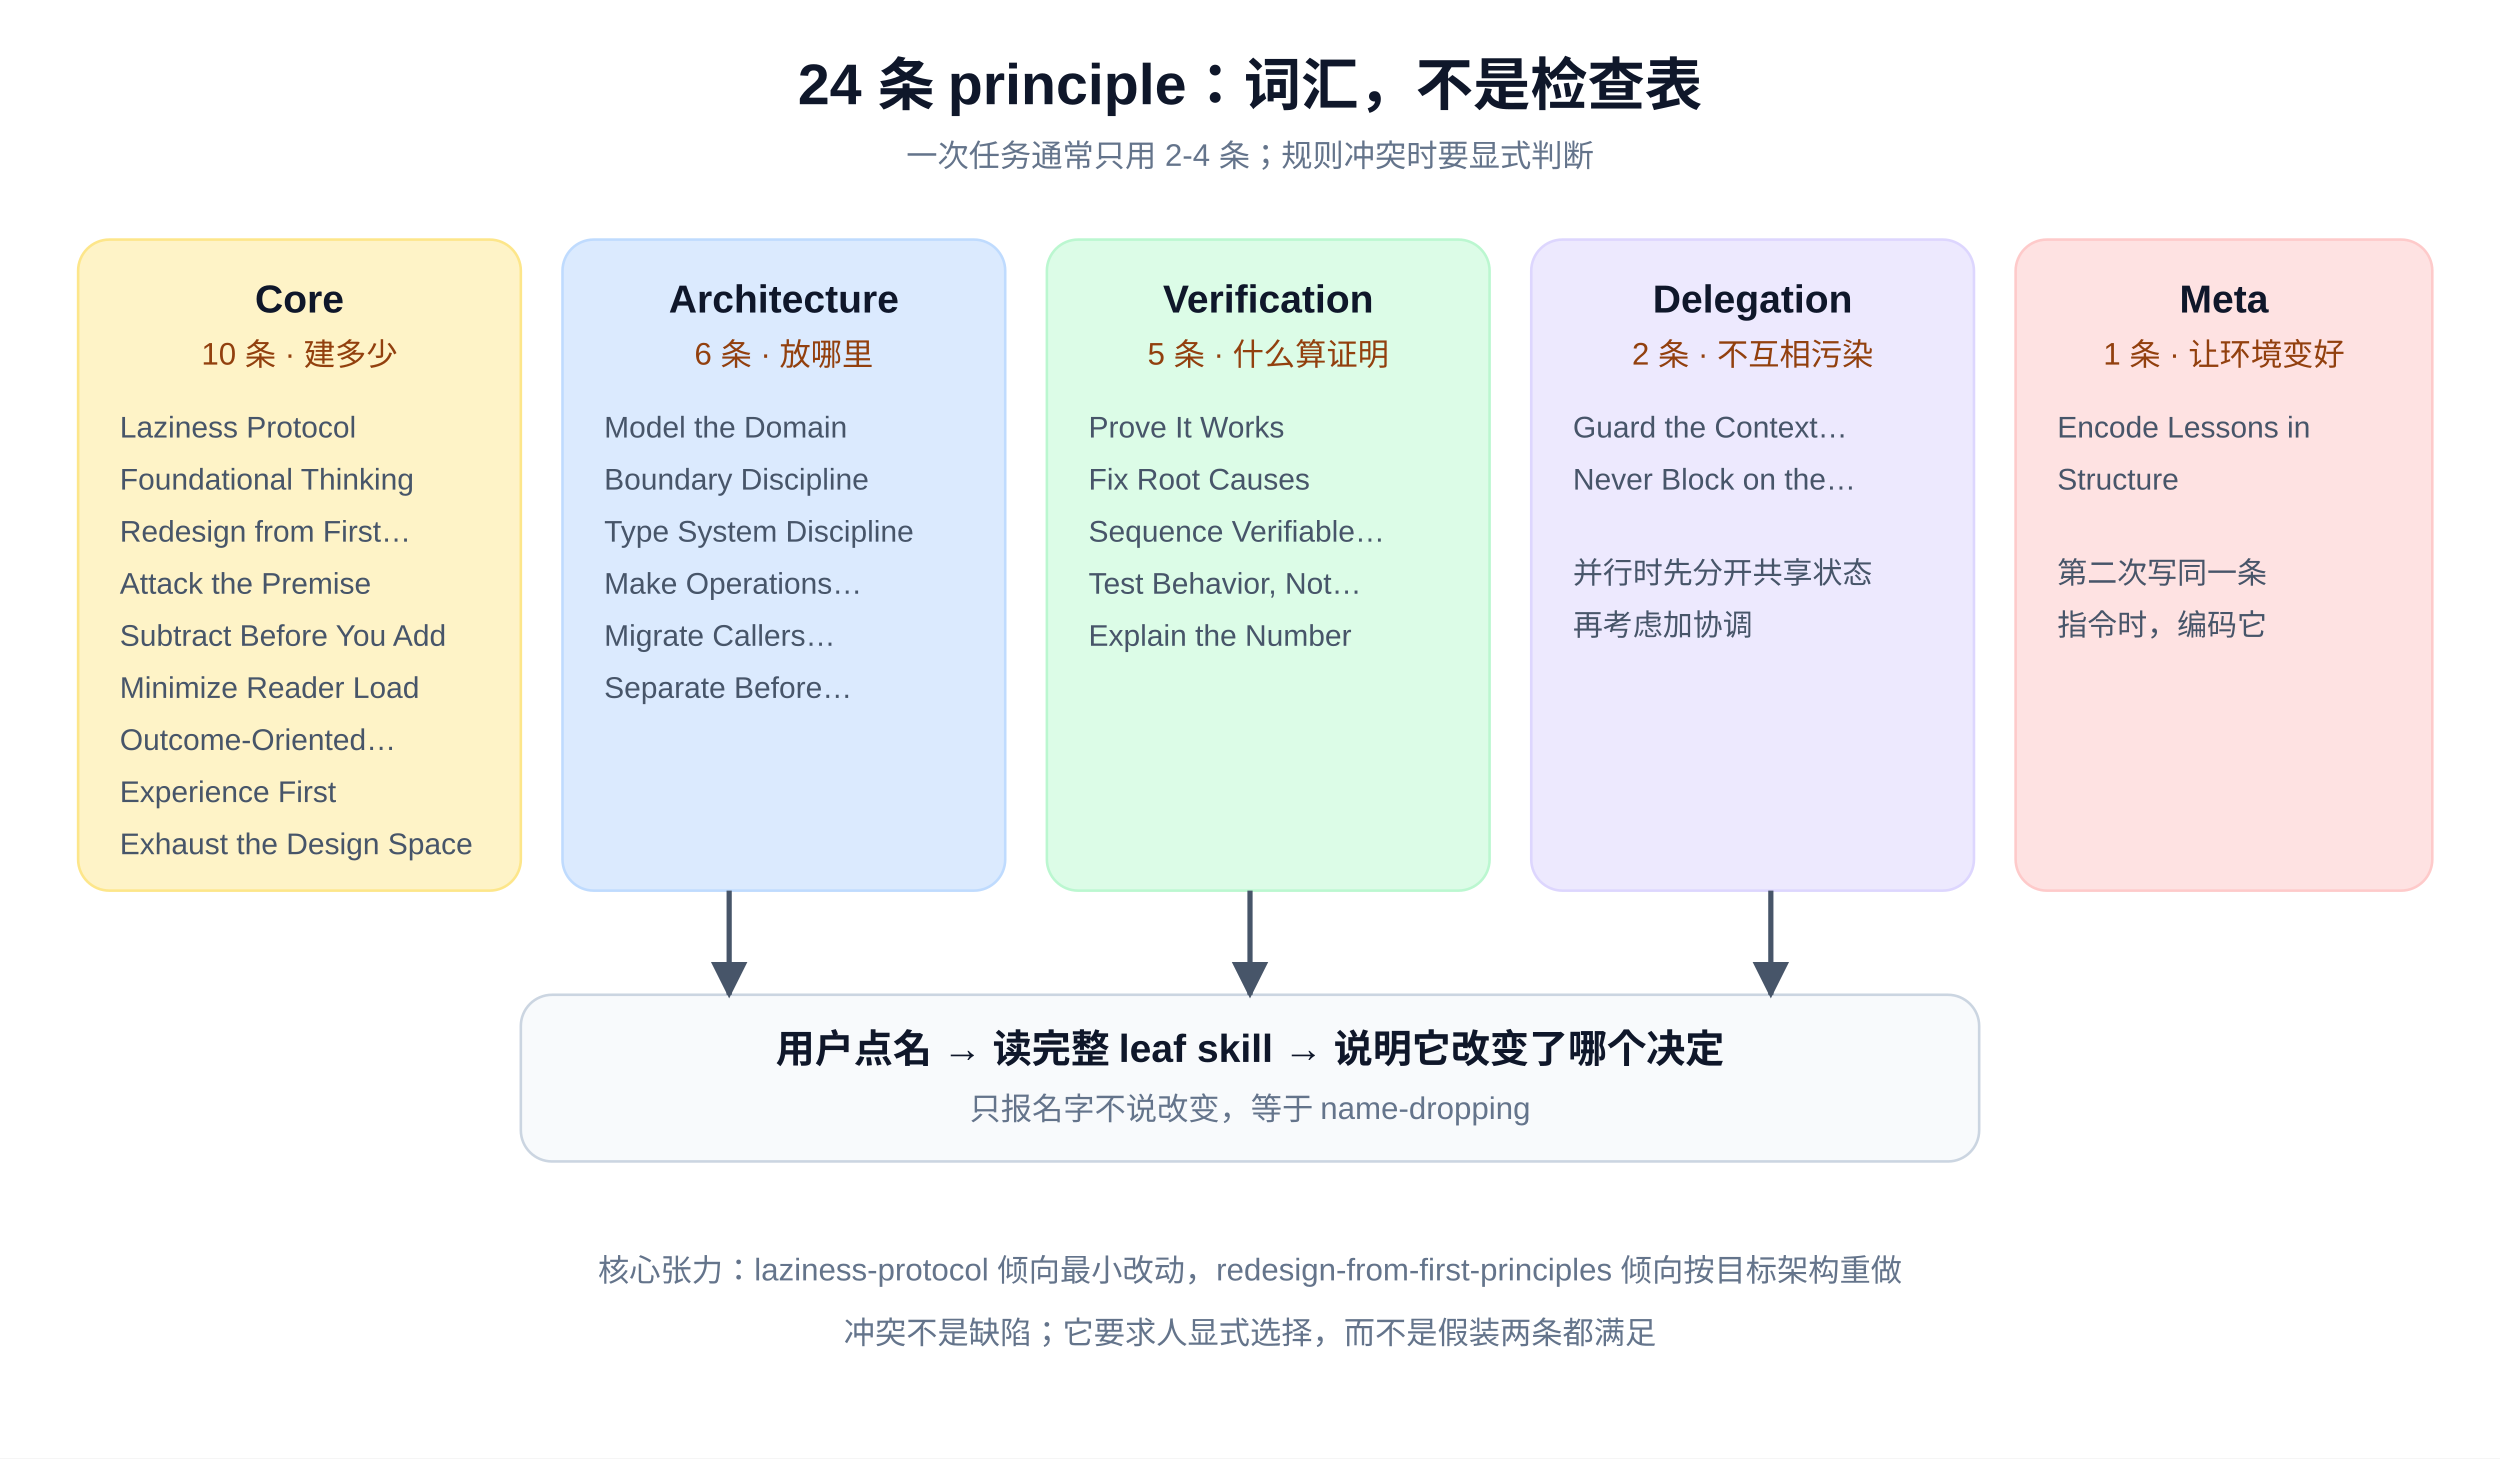
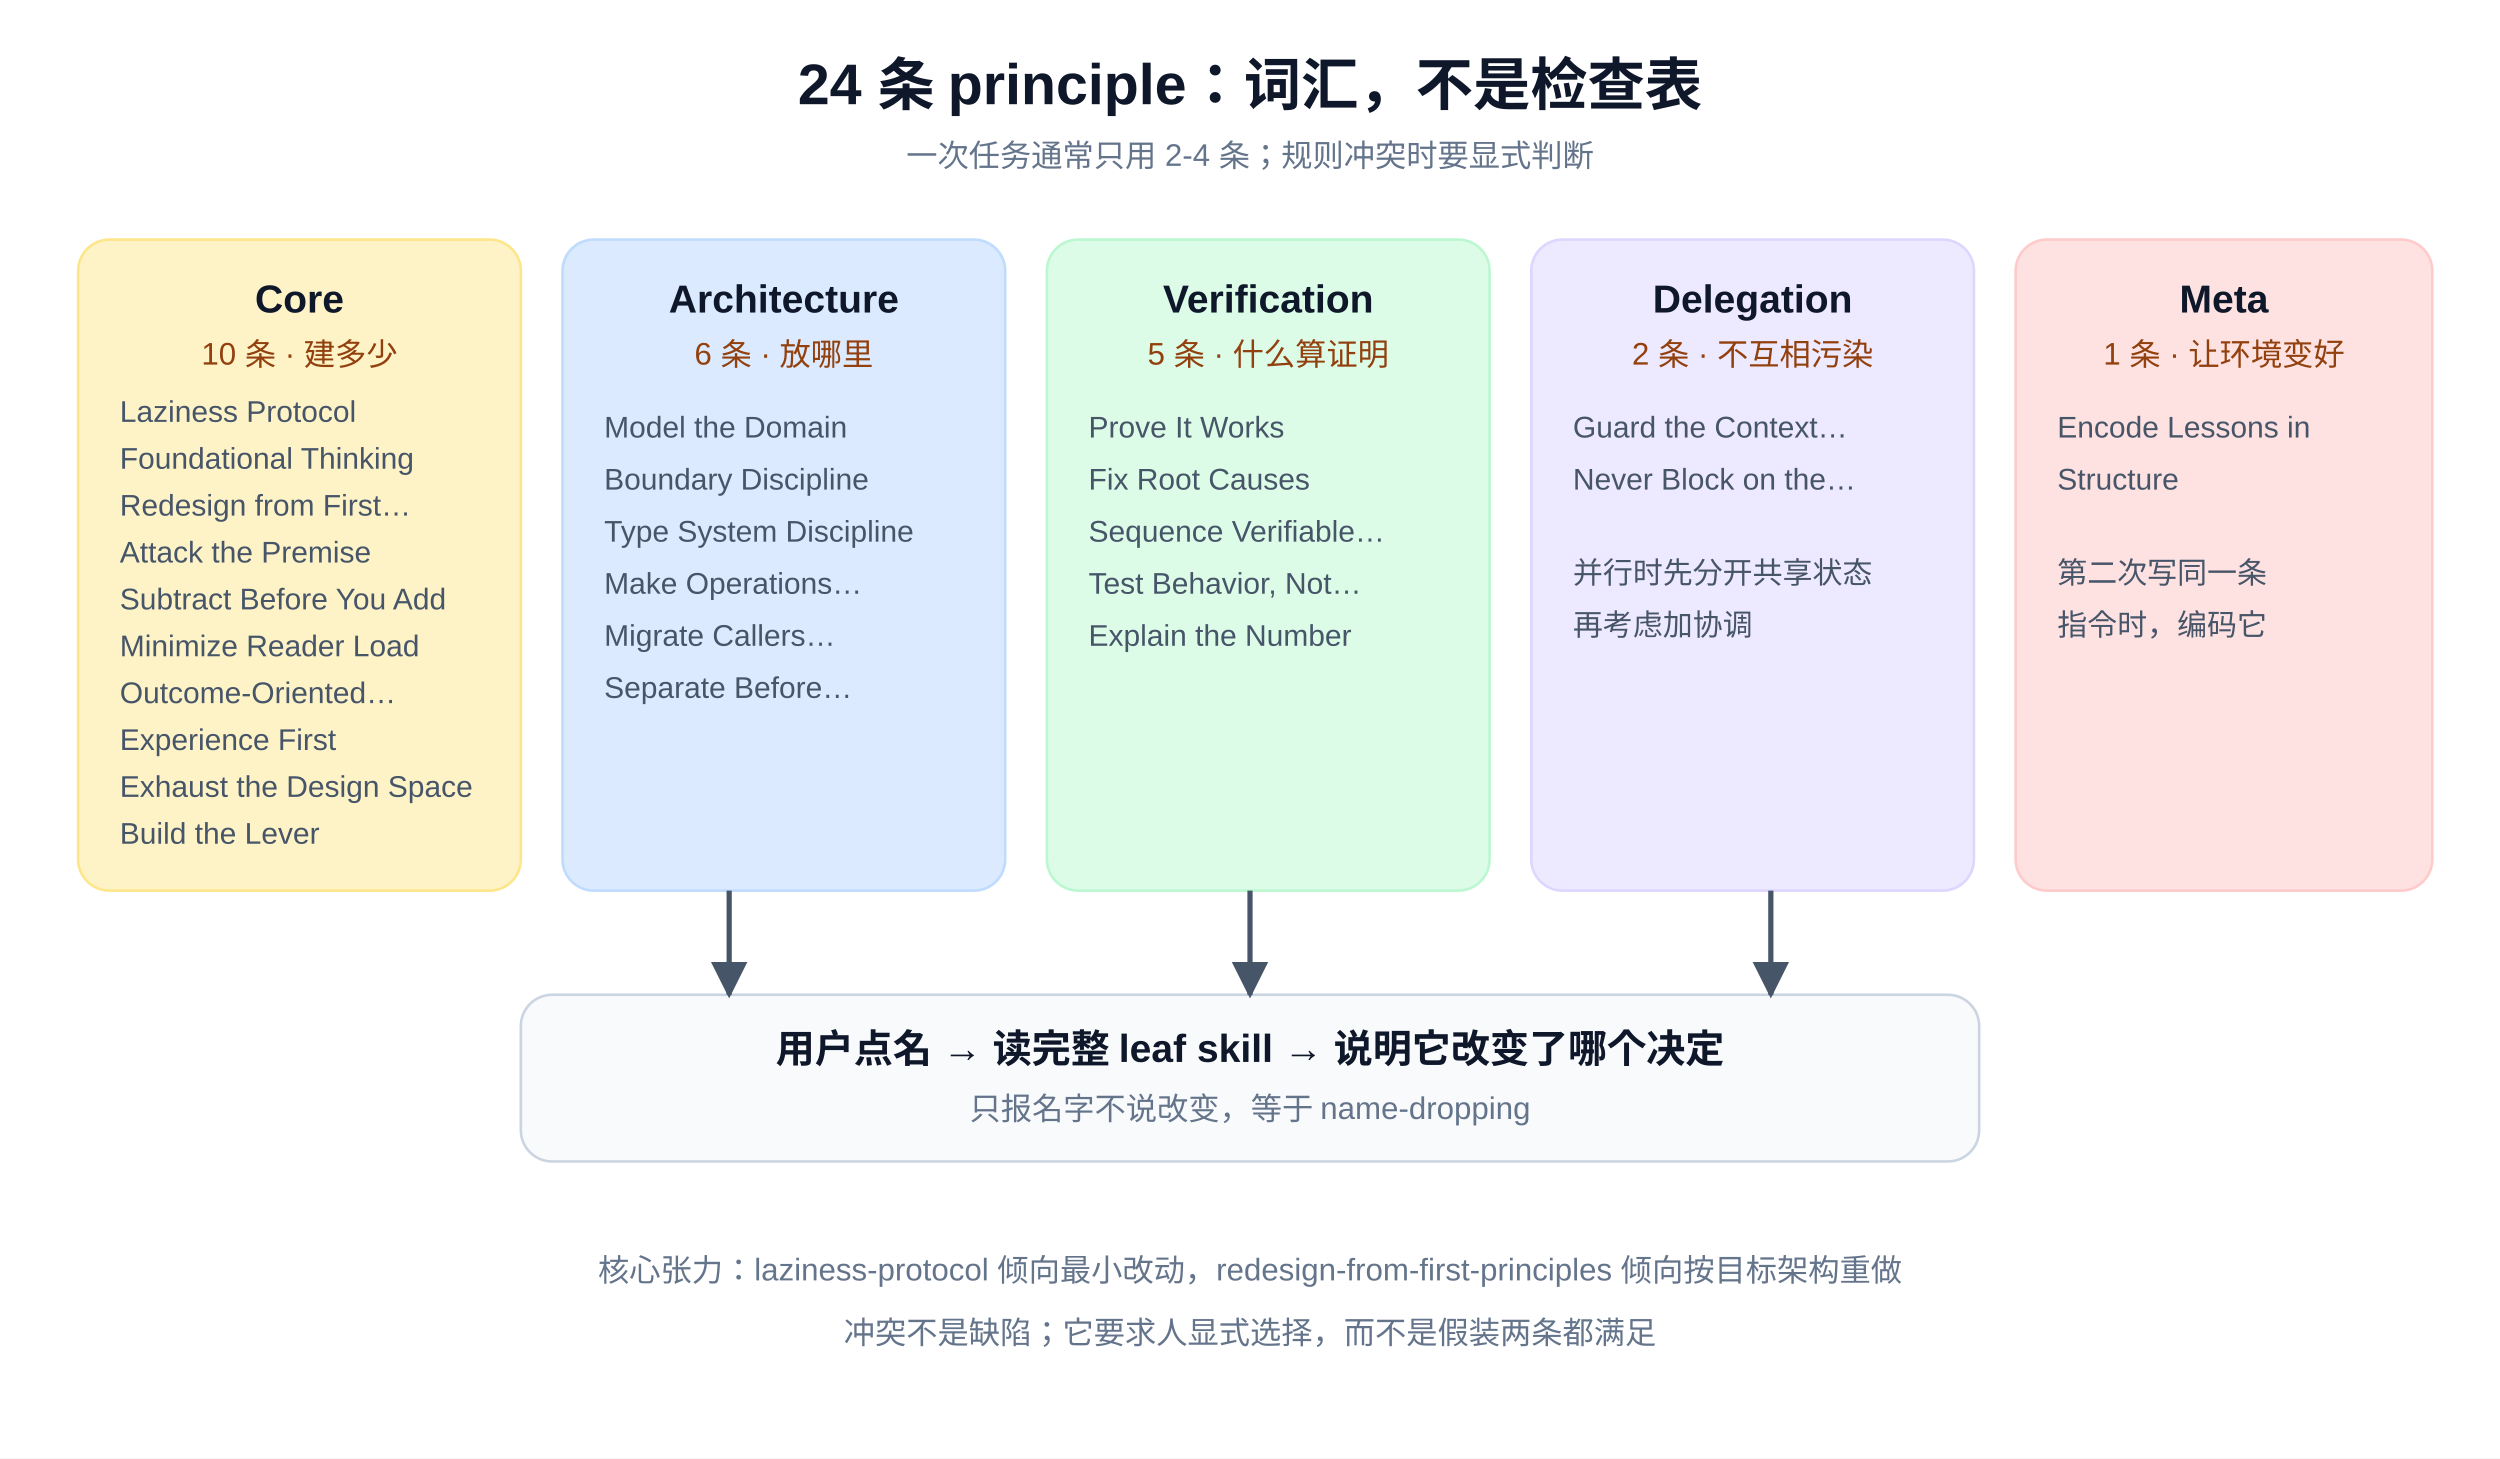
<svg xmlns="http://www.w3.org/2000/svg" viewBox="0 0 960 560" width="960" height="560" role="img" aria-label="24 条 principle 的分组与用法">
  <defs>
    <marker id="arrow" viewBox="0 0 10 10" refX="9" refY="5" markerWidth="7" markerHeight="7" orient="auto-start-reverse">
      <path d="M 0 0 L 10 5 L 0 10 z" fill="#475569" />
    </marker>
    <style>
      .t { font-family: -apple-system, "PingFang SC", "Helvetica Neue", Arial, sans-serif; }
      .h { font-size: 22px; font-weight: 700; fill: #0f172a; }
      .s { font-size: 12px; fill: #64748b; }
      .g { font-size: 15px; font-weight: 700; fill: #0f172a; }
      .n { font-size: 12px; fill: #92400e; }
      .bs { font-size: 11.5px; fill: #475569; }
    </style>
  </defs>
  <rect width="960" height="560" fill="#ffffff" />
  <text x="480" y="40" text-anchor="middle" class="t h">24 条 principle：词汇，不是检查表</text>
  <text x="480" y="64" text-anchor="middle" class="t s">一次任务通常只用 2-4 条；规则冲突时要显式判断</text>
  <rect x="30" y="92" width="170" height="250" rx="12" fill="#fef3c7" stroke="#fde68a" />
  <text x="115" y="120" text-anchor="middle" class="t g">Core</text>
  <text x="115" y="140" text-anchor="middle" class="t n">10 条 · 建多少</text>
-   <text x="46" y="168" class="t bs">Laziness Protocol</text>
-   <text x="46" y="188" class="t bs">Foundational Thinking</text>
-   <text x="46" y="208" class="t bs">Redesign from First…</text>
-   <text x="46" y="228" class="t bs">Attack the Premise</text>
-   <text x="46" y="248" class="t bs">Subtract Before You Add</text>
-   <text x="46" y="268" class="t bs">Minimize Reader Load</text>
-   <text x="46" y="288" class="t bs">Outcome-Oriented…</text>
-   <text x="46" y="308" class="t bs">Experience First</text>
-   <text x="46" y="328" class="t bs">Exhaust the Design Space</text>
+   <text x="46" y="162" class="t bs">Laziness Protocol</text>
+   <text x="46" y="180" class="t bs">Foundational Thinking</text>
+   <text x="46" y="198" class="t bs">Redesign from First…</text>
+   <text x="46" y="216" class="t bs">Attack the Premise</text>
+   <text x="46" y="234" class="t bs">Subtract Before You Add</text>
+   <text x="46" y="252" class="t bs">Minimize Reader Load</text>
+   <text x="46" y="270" class="t bs">Outcome-Oriented…</text>
+   <text x="46" y="288" class="t bs">Experience First</text>
+   <text x="46" y="306" class="t bs">Exhaust the Design Space</text>
+   <text x="46" y="324" class="t bs">Build the Lever</text>
  <rect x="216" y="92" width="170" height="250" rx="12" fill="#dbeafe" stroke="#bfdbfe" />
  <text x="301" y="120" text-anchor="middle" class="t g">Architecture</text>
  <text x="301" y="140" text-anchor="middle" class="t n">6 条 · 放哪里</text>
  <text x="232" y="168" class="t bs">Model the Domain</text>
  <text x="232" y="188" class="t bs">Boundary Discipline</text>
  <text x="232" y="208" class="t bs">Type System Discipline</text>
  <text x="232" y="228" class="t bs">Make Operations…</text>
  <text x="232" y="248" class="t bs">Migrate Callers…</text>
  <text x="232" y="268" class="t bs">Separate Before…</text>
  <rect x="402" y="92" width="170" height="250" rx="12" fill="#dcfce7" stroke="#bbf7d0" />
  <text x="487" y="120" text-anchor="middle" class="t g">Verification</text>
  <text x="487" y="140" text-anchor="middle" class="t n">5 条 · 什么算证明</text>
  <text x="418" y="168" class="t bs">Prove It Works</text>
  <text x="418" y="188" class="t bs">Fix Root Causes</text>
  <text x="418" y="208" class="t bs">Sequence Verifiable…</text>
  <text x="418" y="228" class="t bs">Test Behavior, Not…</text>
  <text x="418" y="248" class="t bs">Explain the Number</text>
  <rect x="588" y="92" width="170" height="250" rx="12" fill="#ede9fe" stroke="#ddd6fe" />
  <text x="673" y="120" text-anchor="middle" class="t g">Delegation</text>
  <text x="673" y="140" text-anchor="middle" class="t n">2 条 · 不互相污染</text>
  <text x="604" y="168" class="t bs">Guard the Context…</text>
  <text x="604" y="188" class="t bs">Never Block on the…</text>
  <text x="604" y="224" class="t bs">并行时先分开共享状态</text>
  <text x="604" y="244" class="t bs">再考虑加协调</text>
  <rect x="774" y="92" width="160" height="250" rx="12" fill="#fee2e2" stroke="#fecaca" />
  <text x="854" y="120" text-anchor="middle" class="t g">Meta</text>
  <text x="854" y="140" text-anchor="middle" class="t n">1 条 · 让环境变好</text>
  <text x="790" y="168" class="t bs">Encode Lessons in</text>
  <text x="790" y="188" class="t bs">Structure</text>
  <text x="790" y="224" class="t bs">第二次写同一条</text>
  <text x="790" y="244" class="t bs">指令时，编码它</text>
  <rect x="200" y="382" width="560" height="64" rx="12" fill="#f8fafc" stroke="#cbd5e1" />
  <text x="480" y="408" text-anchor="middle" class="t g">用户点名 → 读完整 leaf skill → 说明它改变了哪个决定</text>
  <text x="480" y="430" text-anchor="middle" class="t s">只报名字不说改变，等于 name-dropping</text>
  <line x1="280" y1="342" x2="280" y2="382" stroke="#475569" stroke-width="2" marker-end="url(#arrow)" />
  <line x1="480" y1="342" x2="480" y2="382" stroke="#475569" stroke-width="2" marker-end="url(#arrow)" />
  <line x1="680" y1="342" x2="680" y2="382" stroke="#475569" stroke-width="2" marker-end="url(#arrow)" />
  <text x="480" y="492" text-anchor="middle" class="t s">核心张力：laziness-protocol 倾向最小改动，redesign-from-first-principles 倾向按目标架构重做</text>
  <text x="480" y="516" text-anchor="middle" class="t s">冲突不是缺陷；它要求人显式选择，而不是假装两条都满足</text>
</svg>
